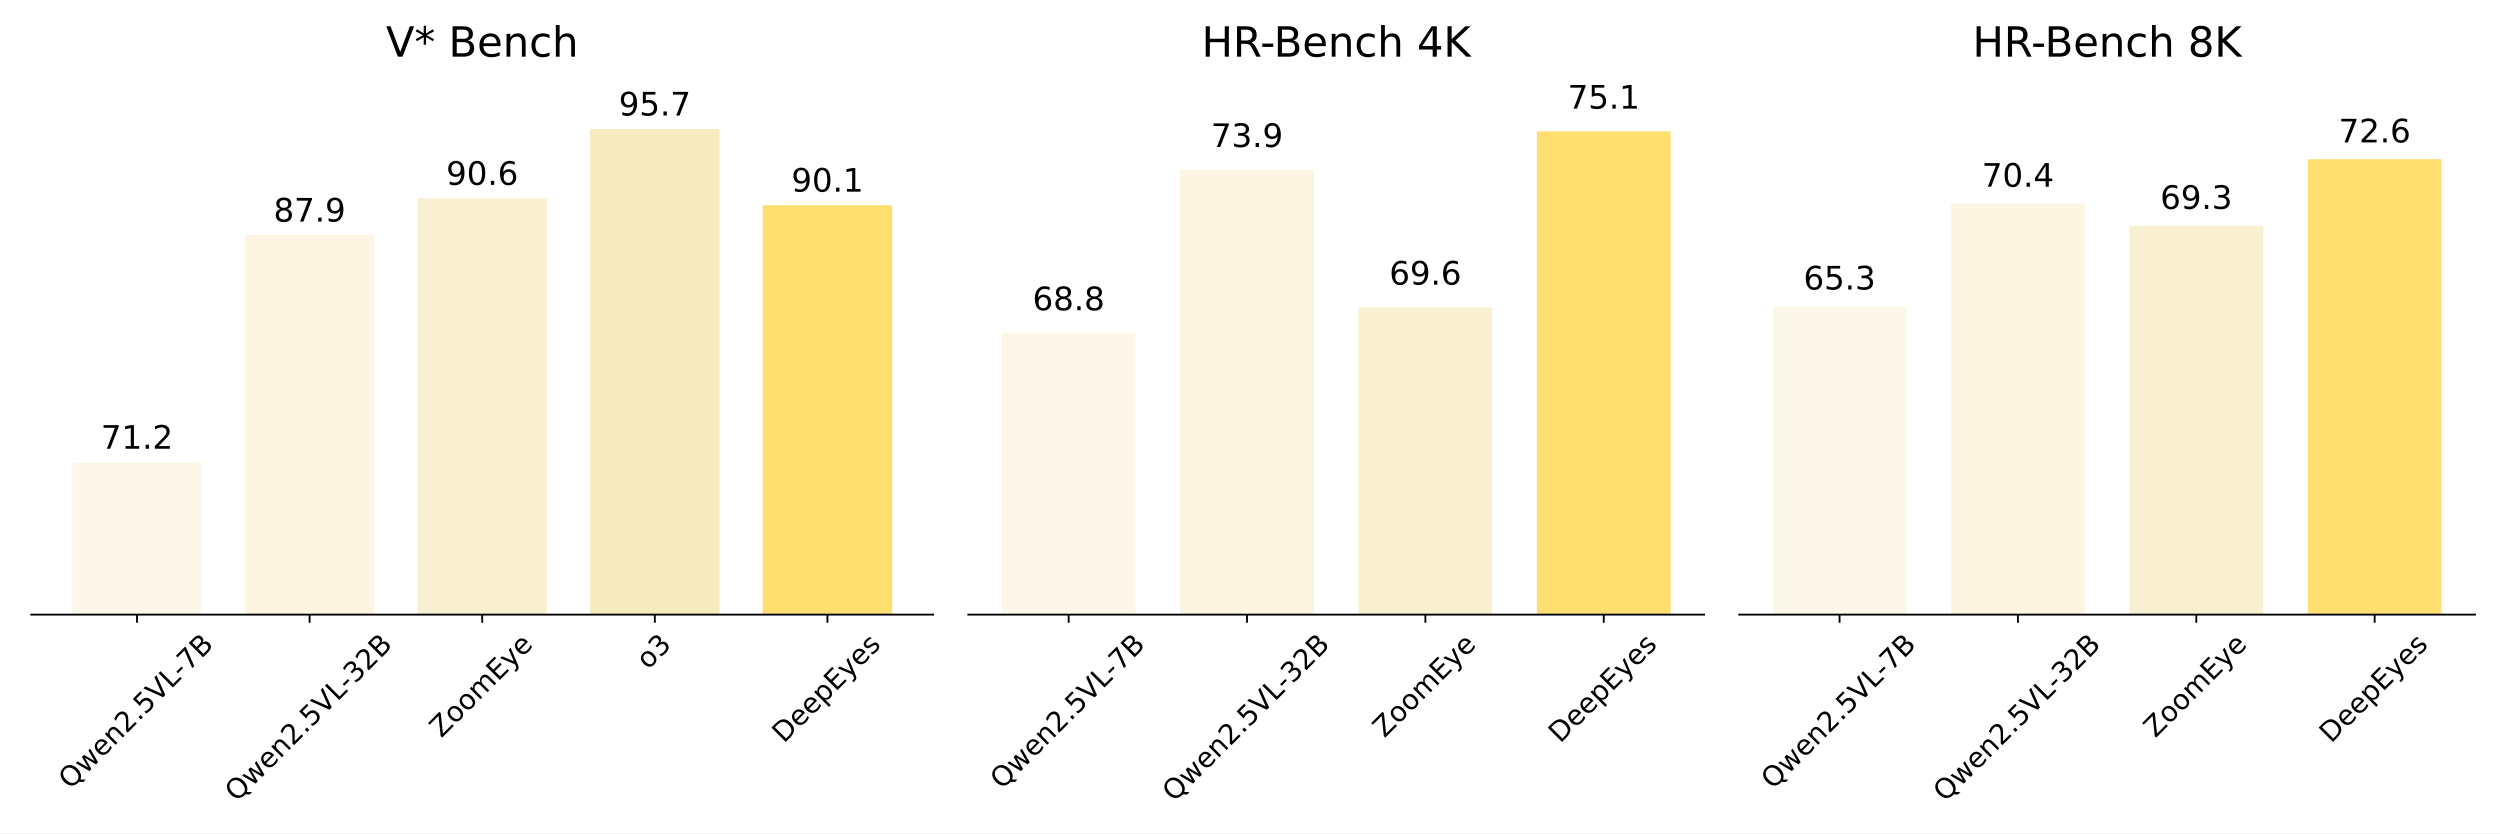
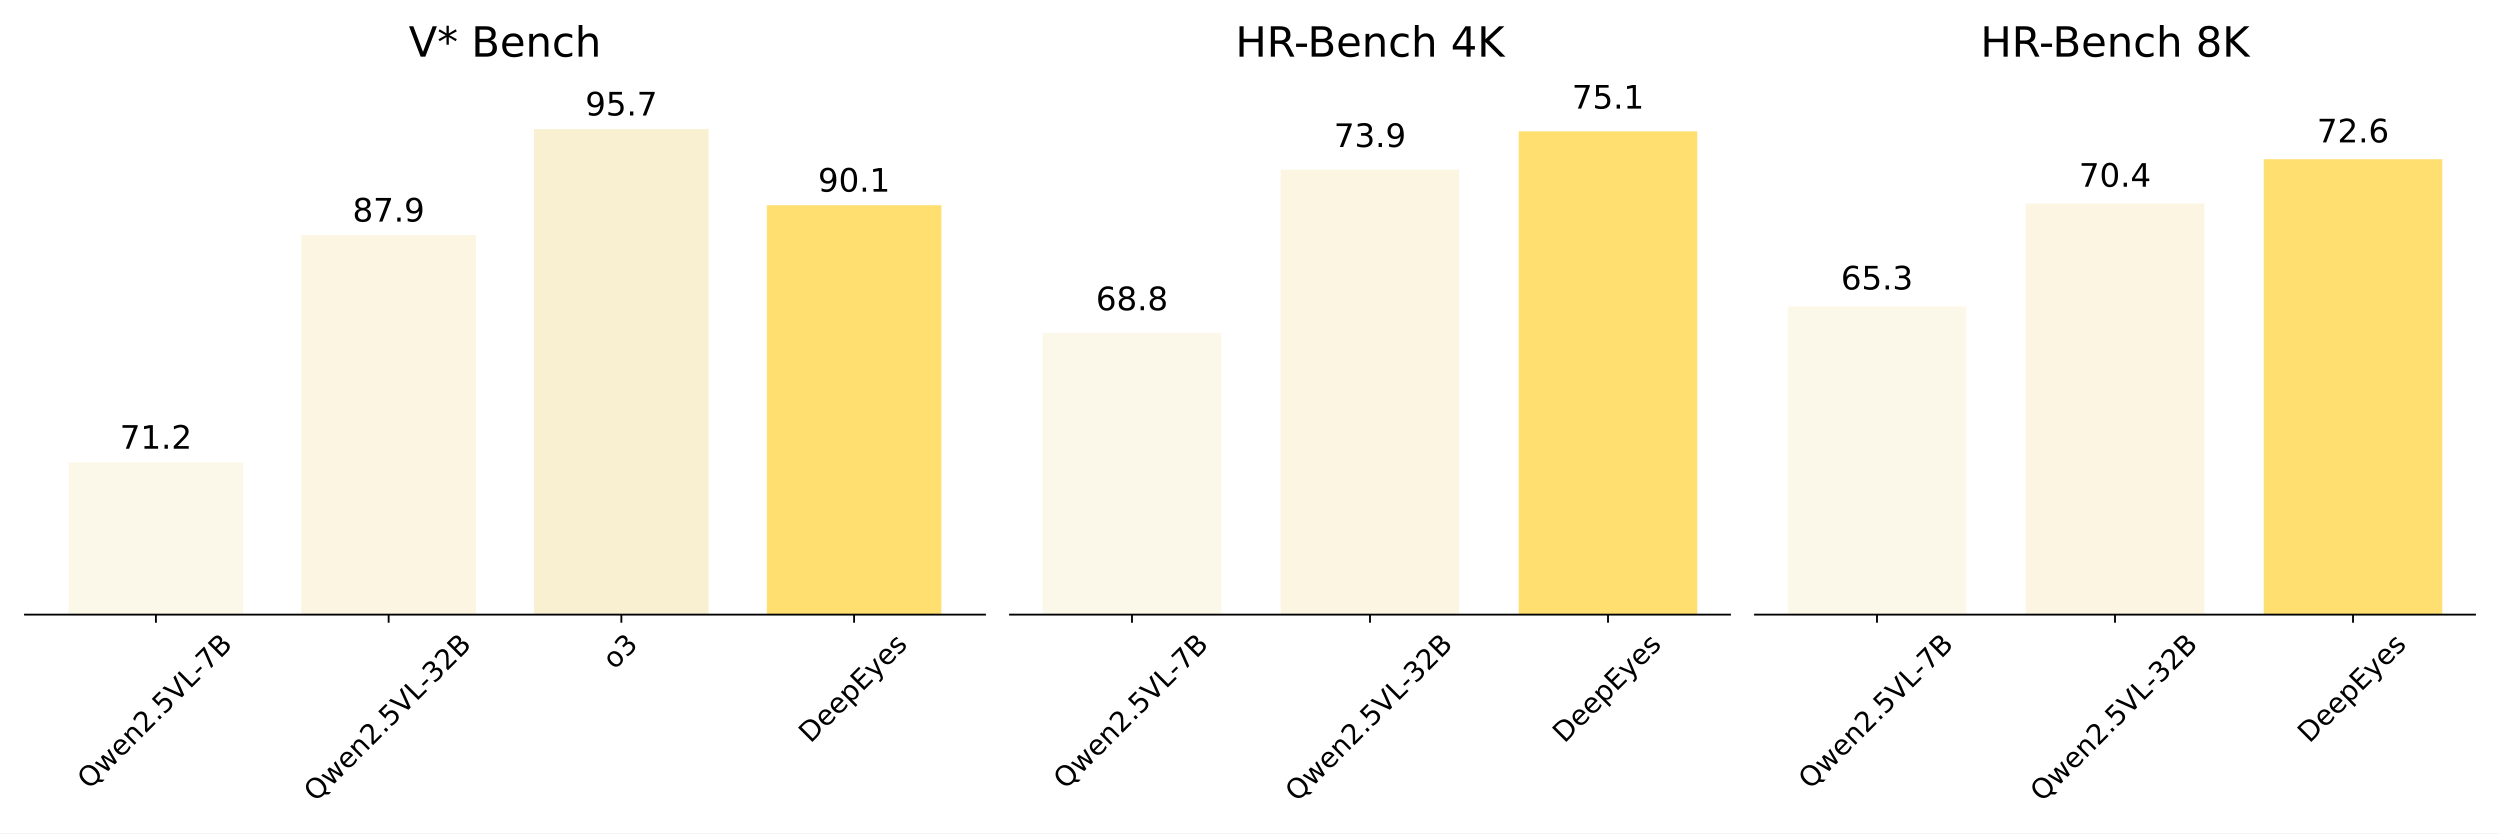
<svg xmlns="http://www.w3.org/2000/svg" xmlns:xlink="http://www.w3.org/1999/xlink" width="1080pt" height="360pt" viewBox="0 0 1080 360" version="1.1">
  <defs>
    <style type="text/css">*{stroke-linejoin: round; stroke-linecap: butt}</style>
  </defs>
  <g id="figure_1">
    <g id="patch_1">
      <path d="M 0 360  L 1080 360  L 1080 0  L 0 0  z " style="fill: #ffffff" />
    </g>
    <g id="axes_1">
      <g id="patch_2">
-         <path d="M 13.508 265.514  L 403.129 265.514  L 403.129 30.48  L 13.508 30.48  z " style="fill: #ffffff" />
+         <path d="M 10.8 265.514  L 425.52 265.514  L 425.52 30.48  L 10.8 30.48  z " style="fill: #ffffff" />
      </g>
      <g id="patch_3">
-         <path d="M 31.218 618.066  L 87.145 618.066  L 87.145 199.705  L 31.218 199.705  z " clip-path="url(#p014bd891b1)" style="fill: #fcf8e9" />
+         <path d="M 29.651 618.066  L 105.055 618.066  L 105.055 199.705  L 29.651 199.705  z " clip-path="url(#p6d2602c90b)" style="fill: #fcf8e9" />
      </g>
      <g id="patch_4">
-         <path d="M 105.787 618.066  L 161.713 618.066  L 161.713 101.578  L 105.787 101.578  z " clip-path="url(#p014bd891b1)" style="fill: #fbf5e1" />
+         <path d="M 130.189 618.066  L 205.593 618.066  L 205.593 101.578  L 130.189 101.578  z " clip-path="url(#p6d2602c90b)" style="fill: #fbf5e1" />
      </g>
      <g id="patch_5">
-         <path d="M 180.355 618.066  L 236.282 618.066  L 236.282 85.713  L 180.355 85.713  z " clip-path="url(#p014bd891b1)" style="fill: #f8f0d0" />
+         <path d="M 230.727 618.066  L 306.131 618.066  L 306.131 55.746  L 230.727 55.746  z " clip-path="url(#p6d2602c90b)" style="fill: #f8f0d0" />
      </g>
      <g id="patch_6">
-         <path d="M 254.924 618.066  L 310.851 618.066  L 310.851 55.746  L 254.924 55.746  z " clip-path="url(#p014bd891b1)" style="fill: #f6ebbf" />
-       </g>
-       <g id="patch_7">
-         <path d="M 329.493 618.066  L 385.419 618.066  L 385.419 88.651  L 329.493 88.651  z " clip-path="url(#p014bd891b1)" style="fill: #ffdf70" />
+         <path d="M 331.265 618.066  L 406.669 618.066  L 406.669 88.651  L 331.265 88.651  z " clip-path="url(#p6d2602c90b)" style="fill: #ffdf70" />
      </g>
      <g id="matplotlib.axis_1">
        <g id="xtick_1">
          <g id="line2d_1">
            <defs>
-               <path id="me3ee3412b7" d="M 0 0  L 0 3.5  " style="stroke: #000000; stroke-width: 0.8" />
+               <path id="m5d49cdc2af" d="M 0 0  L 0 3.5  " style="stroke: #000000; stroke-width: 0.8" />
            </defs>
            <g>
-               <use xlink:href="#me3ee3412b7" x="59.182" y="265.514" style="stroke: #000000; stroke-width: 0.8" />
+               <use xlink:href="#m5d49cdc2af" x="67.353" y="265.514" style="stroke: #000000; stroke-width: 0.8" />
            </g>
          </g>
          <g id="text_1">
-             <g transform="translate(30.3342 341.3392) rotate(-45) scale(0.12 -0.12)">
+             <g transform="translate(38.50542 341.3392) rotate(-45) scale(0.12 -0.12)">
              <defs>
                <path id="DejaVuSans-51" d="M 2522 4238  Q 1834 4238 1429 3725  Q 1025 3213 1025 2328  Q 1025 1447 1429 934  Q 1834 422 2522 422  Q 3209 422 3611 934  Q 4013 1447 4013 2328  Q 4013 3213 3611 3725  Q 3209 4238 2522 4238  z M 3406 84  L 4238 -825  L 3475 -825  L 2784 -78  Q 2681 -84 2626 -87  Q 2572 -91 2522 -91  Q 1538 -91 948 567  Q 359 1225 359 2328  Q 359 3434 948 4092  Q 1538 4750 2522 4750  Q 3503 4750 4090 4092  Q 4678 3434 4678 2328  Q 4678 1516 4351 937  Q 4025 359 3406 84  z " transform="scale(0.015625)" />
                <path id="DejaVuSans-77" d="M 269 3500  L 844 3500  L 1563 769  L 2278 3500  L 2956 3500  L 3675 769  L 4391 3500  L 4966 3500  L 4050 0  L 3372 0  L 2619 2869  L 1863 0  L 1184 0  L 269 3500  z " transform="scale(0.015625)" />
                <path id="DejaVuSans-65" d="M 3597 1894  L 3597 1613  L 953 1613  Q 991 1019 1311 708  Q 1631 397 2203 397  Q 2534 397 2845 478  Q 3156 559 3463 722  L 3463 178  Q 3153 47 2828 -22  Q 2503 -91 2169 -91  Q 1331 -91 842 396  Q 353 884 353 1716  Q 353 2575 817 3079  Q 1281 3584 2069 3584  Q 2775 3584 3186 3129  Q 3597 2675 3597 1894  z M 3022 2063  Q 3016 2534 2758 2815  Q 2500 3097 2075 3097  Q 1594 3097 1305 2825  Q 1016 2553 972 2059  L 3022 2063  z " transform="scale(0.015625)" />
                <path id="DejaVuSans-6e" d="M 3513 2113  L 3513 0  L 2938 0  L 2938 2094  Q 2938 2591 2744 2837  Q 2550 3084 2163 3084  Q 1697 3084 1428 2787  Q 1159 2491 1159 1978  L 1159 0  L 581 0  L 581 3500  L 1159 3500  L 1159 2956  Q 1366 3272 1645 3428  Q 1925 3584 2291 3584  Q 2894 3584 3203 3211  Q 3513 2838 3513 2113  z " transform="scale(0.015625)" />
                <path id="DejaVuSans-32" d="M 1228 531  L 3431 531  L 3431 0  L 469 0  L 469 531  Q 828 903 1448 1529  Q 2069 2156 2228 2338  Q 2531 2678 2651 2914  Q 2772 3150 2772 3378  Q 2772 3750 2511 3984  Q 2250 4219 1831 4219  Q 1534 4219 1204 4116  Q 875 4013 500 3803  L 500 4441  Q 881 4594 1212 4672  Q 1544 4750 1819 4750  Q 2544 4750 2975 4387  Q 3406 4025 3406 3419  Q 3406 3131 3298 2873  Q 3191 2616 2906 2266  Q 2828 2175 2409 1742  Q 1991 1309 1228 531  z " transform="scale(0.015625)" />
                <path id="DejaVuSans-2e" d="M 684 794  L 1344 794  L 1344 0  L 684 0  L 684 794  z " transform="scale(0.015625)" />
                <path id="DejaVuSans-35" d="M 691 4666  L 3169 4666  L 3169 4134  L 1269 4134  L 1269 2991  Q 1406 3038 1543 3061  Q 1681 3084 1819 3084  Q 2600 3084 3056 2656  Q 3513 2228 3513 1497  Q 3513 744 3044 326  Q 2575 -91 1722 -91  Q 1428 -91 1123 -41  Q 819 9 494 109  L 494 744  Q 775 591 1075 516  Q 1375 441 1709 441  Q 2250 441 2565 725  Q 2881 1009 2881 1497  Q 2881 1984 2565 2268  Q 2250 2553 1709 2553  Q 1456 2553 1204 2497  Q 953 2441 691 2322  L 691 4666  z " transform="scale(0.015625)" />
                <path id="DejaVuSans-56" d="M 1831 0  L 50 4666  L 709 4666  L 2188 738  L 3669 4666  L 4325 4666  L 2547 0  L 1831 0  z " transform="scale(0.015625)" />
                <path id="DejaVuSans-4c" d="M 628 4666  L 1259 4666  L 1259 531  L 3531 531  L 3531 0  L 628 0  L 628 4666  z " transform="scale(0.015625)" />
                <path id="DejaVuSans-2d" d="M 313 2009  L 1997 2009  L 1997 1497  L 313 1497  L 313 2009  z " transform="scale(0.015625)" />
                <path id="DejaVuSans-37" d="M 525 4666  L 3525 4666  L 3525 4397  L 1831 0  L 1172 0  L 2766 4134  L 525 4134  L 525 4666  z " transform="scale(0.015625)" />
                <path id="DejaVuSans-42" d="M 1259 2228  L 1259 519  L 2272 519  Q 2781 519 3026 730  Q 3272 941 3272 1375  Q 3272 1813 3026 2020  Q 2781 2228 2272 2228  L 1259 2228  z M 1259 4147  L 1259 2741  L 2194 2741  Q 2656 2741 2882 2914  Q 3109 3088 3109 3444  Q 3109 3797 2882 3972  Q 2656 4147 2194 4147  L 1259 4147  z M 628 4666  L 2241 4666  Q 2963 4666 3353 4366  Q 3744 4066 3744 3513  Q 3744 3084 3544 2831  Q 3344 2578 2956 2516  Q 3422 2416 3680 2098  Q 3938 1781 3938 1306  Q 3938 681 3513 340  Q 3088 0 2303 0  L 628 0  L 628 4666  z " transform="scale(0.015625)" />
              </defs>
              <use xlink:href="#DejaVuSans-51" />
              <use xlink:href="#DejaVuSans-77" transform="translate(78.71094 0)" />
              <use xlink:href="#DejaVuSans-65" transform="translate(160.498 0)" />
              <use xlink:href="#DejaVuSans-6e" transform="translate(222.0215 0)" />
              <use xlink:href="#DejaVuSans-32" transform="translate(285.4004 0)" />
              <use xlink:href="#DejaVuSans-2e" transform="translate(349.0234 0)" />
              <use xlink:href="#DejaVuSans-35" transform="translate(380.8105 0)" />
              <use xlink:href="#DejaVuSans-56" transform="translate(444.4336 0)" />
              <use xlink:href="#DejaVuSans-4c" transform="translate(512.8418 0)" />
              <use xlink:href="#DejaVuSans-2d" transform="translate(566.8047 0)" />
              <use xlink:href="#DejaVuSans-37" transform="translate(602.8887 0)" />
              <use xlink:href="#DejaVuSans-42" transform="translate(666.5117 0)" />
            </g>
          </g>
        </g>
        <g id="xtick_2">
          <g id="line2d_2">
            <g>
-               <use xlink:href="#me3ee3412b7" x="133.75" y="265.514" style="stroke: #000000; stroke-width: 0.8" />
+               <use xlink:href="#m5d49cdc2af" x="167.891" y="265.514" style="stroke: #000000; stroke-width: 0.8" />
            </g>
          </g>
          <g id="text_2">
-             <g transform="translate(102.2034 346.7379) rotate(-45) scale(0.12 -0.12)">
+             <g transform="translate(136.3442 346.7379) rotate(-45) scale(0.12 -0.12)">
              <defs>
                <path id="DejaVuSans-33" d="M 2597 2516  Q 3050 2419 3304 2112  Q 3559 1806 3559 1356  Q 3559 666 3084 287  Q 2609 -91 1734 -91  Q 1441 -91 1130 -33  Q 819 25 488 141  L 488 750  Q 750 597 1062 519  Q 1375 441 1716 441  Q 2309 441 2620 675  Q 2931 909 2931 1356  Q 2931 1769 2642 2001  Q 2353 2234 1838 2234  L 1294 2234  L 1294 2753  L 1863 2753  Q 2328 2753 2575 2939  Q 2822 3125 2822 3475  Q 2822 3834 2567 4026  Q 2313 4219 1838 4219  Q 1578 4219 1281 4162  Q 984 4106 628 3988  L 628 4550  Q 988 4650 1302 4700  Q 1616 4750 1894 4750  Q 2613 4750 3031 4423  Q 3450 4097 3450 3541  Q 3450 3153 3228 2886  Q 3006 2619 2597 2516  z " transform="scale(0.015625)" />
              </defs>
              <use xlink:href="#DejaVuSans-51" />
              <use xlink:href="#DejaVuSans-77" transform="translate(78.71094 0)" />
              <use xlink:href="#DejaVuSans-65" transform="translate(160.498 0)" />
              <use xlink:href="#DejaVuSans-6e" transform="translate(222.0215 0)" />
              <use xlink:href="#DejaVuSans-32" transform="translate(285.4004 0)" />
              <use xlink:href="#DejaVuSans-2e" transform="translate(349.0234 0)" />
              <use xlink:href="#DejaVuSans-35" transform="translate(380.8105 0)" />
              <use xlink:href="#DejaVuSans-56" transform="translate(444.4336 0)" />
              <use xlink:href="#DejaVuSans-4c" transform="translate(512.8418 0)" />
              <use xlink:href="#DejaVuSans-2d" transform="translate(566.8047 0)" />
              <use xlink:href="#DejaVuSans-33" transform="translate(602.8887 0)" />
              <use xlink:href="#DejaVuSans-32" transform="translate(666.5117 0)" />
              <use xlink:href="#DejaVuSans-42" transform="translate(730.1348 0)" />
            </g>
          </g>
        </g>
        <g id="xtick_3">
          <g id="line2d_3">
            <g>
-               <use xlink:href="#me3ee3412b7" x="208.319" y="265.514" style="stroke: #000000; stroke-width: 0.8" />
+               <use xlink:href="#m5d49cdc2af" x="268.429" y="265.514" style="stroke: #000000; stroke-width: 0.8" />
            </g>
          </g>
          <g id="text_3">
-             <g transform="translate(190.6269 319.0282) rotate(-45) scale(0.12 -0.12)">
+             <g transform="translate(265.4752 289.5524) rotate(-45) scale(0.12 -0.12)">
              <defs>
-                 <path id="DejaVuSans-5a" d="M 359 4666  L 4025 4666  L 4025 4184  L 1075 531  L 4097 531  L 4097 0  L 288 0  L 288 481  L 3238 4134  L 359 4134  L 359 4666  z " transform="scale(0.015625)" />
                <path id="DejaVuSans-6f" d="M 1959 3097  Q 1497 3097 1228 2736  Q 959 2375 959 1747  Q 959 1119 1226 758  Q 1494 397 1959 397  Q 2419 397 2687 759  Q 2956 1122 2956 1747  Q 2956 2369 2687 2733  Q 2419 3097 1959 3097  z M 1959 3584  Q 2709 3584 3137 3096  Q 3566 2609 3566 1747  Q 3566 888 3137 398  Q 2709 -91 1959 -91  Q 1206 -91 779 398  Q 353 888 353 1747  Q 353 2609 779 3096  Q 1206 3584 1959 3584  z " transform="scale(0.015625)" />
-                 <path id="DejaVuSans-6d" d="M 3328 2828  Q 3544 3216 3844 3400  Q 4144 3584 4550 3584  Q 5097 3584 5394 3201  Q 5691 2819 5691 2113  L 5691 0  L 5113 0  L 5113 2094  Q 5113 2597 4934 2840  Q 4756 3084 4391 3084  Q 3944 3084 3684 2787  Q 3425 2491 3425 1978  L 3425 0  L 2847 0  L 2847 2094  Q 2847 2600 2669 2842  Q 2491 3084 2119 3084  Q 1678 3084 1418 2786  Q 1159 2488 1159 1978  L 1159 0  L 581 0  L 581 3500  L 1159 3500  L 1159 2956  Q 1356 3278 1631 3431  Q 1906 3584 2284 3584  Q 2666 3584 2933 3390  Q 3200 3197 3328 2828  z " transform="scale(0.015625)" />
-                 <path id="DejaVuSans-45" d="M 628 4666  L 3578 4666  L 3578 4134  L 1259 4134  L 1259 2753  L 3481 2753  L 3481 2222  L 1259 2222  L 1259 531  L 3634 531  L 3634 0  L 628 0  L 628 4666  z " transform="scale(0.015625)" />
-                 <path id="DejaVuSans-79" d="M 2059 -325  Q 1816 -950 1584 -1140  Q 1353 -1331 966 -1331  L 506 -1331  L 506 -850  L 844 -850  Q 1081 -850 1212 -737  Q 1344 -625 1503 -206  L 1606 56  L 191 3500  L 800 3500  L 1894 763  L 2988 3500  L 3597 3500  L 2059 -325  z " transform="scale(0.015625)" />
              </defs>
-               <use xlink:href="#DejaVuSans-5a" />
-               <use xlink:href="#DejaVuSans-6f" transform="translate(68.50586 0)" />
-               <use xlink:href="#DejaVuSans-6f" transform="translate(129.6875 0)" />
-               <use xlink:href="#DejaVuSans-6d" transform="translate(190.8691 0)" />
-               <use xlink:href="#DejaVuSans-45" transform="translate(288.2812 0)" />
-               <use xlink:href="#DejaVuSans-79" transform="translate(351.4648 0)" />
-               <use xlink:href="#DejaVuSans-65" transform="translate(410.6445 0)" />
+               <use xlink:href="#DejaVuSans-6f" />
+               <use xlink:href="#DejaVuSans-33" transform="translate(61.18164 0)" />
            </g>
          </g>
        </g>
        <g id="xtick_4">
          <g id="line2d_4">
            <g>
-               <use xlink:href="#me3ee3412b7" x="282.887" y="265.514" style="stroke: #000000; stroke-width: 0.8" />
+               <use xlink:href="#m5d49cdc2af" x="368.967" y="265.514" style="stroke: #000000; stroke-width: 0.8" />
            </g>
          </g>
          <g id="text_4">
-             <g transform="translate(279.9334 289.5524) rotate(-45) scale(0.12 -0.12)">
-               <use xlink:href="#DejaVuSans-6f" />
-               <use xlink:href="#DejaVuSans-33" transform="translate(61.18164 0)" />
-             </g>
-           </g>
-         </g>
-         <g id="xtick_5">
-           <g id="line2d_5">
-             <g>
-               <use xlink:href="#me3ee3412b7" x="357.456" y="265.514" style="stroke: #000000; stroke-width: 0.8" />
-             </g>
-           </g>
-           <g id="text_5">
-             <g transform="translate(338.6034 321.3497) rotate(-45) scale(0.12 -0.12)">
+             <g transform="translate(350.1147 321.3497) rotate(-45) scale(0.12 -0.12)">
              <defs>
                <path id="DejaVuSans-44" d="M 1259 4147  L 1259 519  L 2022 519  Q 2988 519 3436 956  Q 3884 1394 3884 2338  Q 3884 3275 3436 3711  Q 2988 4147 2022 4147  L 1259 4147  z M 628 4666  L 1925 4666  Q 3281 4666 3915 4102  Q 4550 3538 4550 2338  Q 4550 1131 3912 565  Q 3275 0 1925 0  L 628 0  L 628 4666  z " transform="scale(0.015625)" />
                <path id="DejaVuSans-70" d="M 1159 525  L 1159 -1331  L 581 -1331  L 581 3500  L 1159 3500  L 1159 2969  Q 1341 3281 1617 3432  Q 1894 3584 2278 3584  Q 2916 3584 3314 3078  Q 3713 2572 3713 1747  Q 3713 922 3314 415  Q 2916 -91 2278 -91  Q 1894 -91 1617 61  Q 1341 213 1159 525  z M 3116 1747  Q 3116 2381 2855 2742  Q 2594 3103 2138 3103  Q 1681 3103 1420 2742  Q 1159 2381 1159 1747  Q 1159 1113 1420 752  Q 1681 391 2138 391  Q 2594 391 2855 752  Q 3116 1113 3116 1747  z " transform="scale(0.015625)" />
+                 <path id="DejaVuSans-45" d="M 628 4666  L 3578 4666  L 3578 4134  L 1259 4134  L 1259 2753  L 3481 2753  L 3481 2222  L 1259 2222  L 1259 531  L 3634 531  L 3634 0  L 628 0  L 628 4666  z " transform="scale(0.015625)" />
+                 <path id="DejaVuSans-79" d="M 2059 -325  Q 1816 -950 1584 -1140  Q 1353 -1331 966 -1331  L 506 -1331  L 506 -850  L 844 -850  Q 1081 -850 1212 -737  Q 1344 -625 1503 -206  L 1606 56  L 191 3500  L 800 3500  L 1894 763  L 2988 3500  L 3597 3500  L 2059 -325  z " transform="scale(0.015625)" />
                <path id="DejaVuSans-73" d="M 2834 3397  L 2834 2853  Q 2591 2978 2328 3040  Q 2066 3103 1784 3103  Q 1356 3103 1142 2972  Q 928 2841 928 2578  Q 928 2378 1081 2264  Q 1234 2150 1697 2047  L 1894 2003  Q 2506 1872 2764 1633  Q 3022 1394 3022 966  Q 3022 478 2636 193  Q 2250 -91 1575 -91  Q 1294 -91 989 -36  Q 684 19 347 128  L 347 722  Q 666 556 975 473  Q 1284 391 1588 391  Q 1994 391 2212 530  Q 2431 669 2431 922  Q 2431 1156 2273 1281  Q 2116 1406 1581 1522  L 1381 1569  Q 847 1681 609 1914  Q 372 2147 372 2553  Q 372 3047 722 3315  Q 1072 3584 1716 3584  Q 2034 3584 2315 3537  Q 2597 3491 2834 3397  z " transform="scale(0.015625)" />
              </defs>
              <use xlink:href="#DejaVuSans-44" />
              <use xlink:href="#DejaVuSans-65" transform="translate(77.00195 0)" />
              <use xlink:href="#DejaVuSans-65" transform="translate(138.5254 0)" />
              <use xlink:href="#DejaVuSans-70" transform="translate(200.0488 0)" />
              <use xlink:href="#DejaVuSans-45" transform="translate(263.5254 0)" />
              <use xlink:href="#DejaVuSans-79" transform="translate(326.709 0)" />
              <use xlink:href="#DejaVuSans-65" transform="translate(385.8887 0)" />
              <use xlink:href="#DejaVuSans-73" transform="translate(447.4121 0)" />
            </g>
          </g>
        </g>
      </g>
-       <g id="patch_8">
-         <path d="M 13.508 265.514  L 403.129 265.514  " style="fill: none; stroke: #000000; stroke-width: 0.8; stroke-linejoin: miter; stroke-linecap: square" />
-       </g>
-       <g id="text_6">
-         <g transform="translate(43.59557 193.8552) scale(0.14 -0.14)">
+       <g id="patch_7">
+         <path d="M 10.8 265.514  L 425.52 265.514  " style="fill: none; stroke: #000000; stroke-width: 0.8; stroke-linejoin: miter; stroke-linecap: square" />
+       </g>
+       <g id="text_5">
+         <g transform="translate(51.76679 193.8552) scale(0.14 -0.14)">
          <defs>
            <path id="DejaVuSans-31" d="M 794 531  L 1825 531  L 1825 4091  L 703 3866  L 703 4441  L 1819 4666  L 2450 4666  L 2450 531  L 3481 531  L 3481 0  L 794 0  L 794 531  z " transform="scale(0.015625)" />
          </defs>
          <use xlink:href="#DejaVuSans-37" />
          <use xlink:href="#DejaVuSans-31" transform="translate(63.62305 0)" />
          <use xlink:href="#DejaVuSans-2e" transform="translate(127.2461 0)" />
          <use xlink:href="#DejaVuSans-32" transform="translate(159.0332 0)" />
        </g>
      </g>
-       <g id="text_7">
-         <g transform="translate(118.1642 95.72838) scale(0.14 -0.14)">
+       <g id="text_6">
+         <g transform="translate(152.305 95.72838) scale(0.14 -0.14)">
          <defs>
            <path id="DejaVuSans-38" d="M 2034 2216  Q 1584 2216 1326 1975  Q 1069 1734 1069 1313  Q 1069 891 1326 650  Q 1584 409 2034 409  Q 2484 409 2743 651  Q 3003 894 3003 1313  Q 3003 1734 2745 1975  Q 2488 2216 2034 2216  z M 1403 2484  Q 997 2584 770 2862  Q 544 3141 544 3541  Q 544 4100 942 4425  Q 1341 4750 2034 4750  Q 2731 4750 3128 4425  Q 3525 4100 3525 3541  Q 3525 3141 3298 2862  Q 3072 2584 2669 2484  Q 3125 2378 3379 2068  Q 3634 1759 3634 1313  Q 3634 634 3220 271  Q 2806 -91 2034 -91  Q 1263 -91 848 271  Q 434 634 434 1313  Q 434 1759 690 2068  Q 947 2378 1403 2484  z M 1172 3481  Q 1172 3119 1398 2916  Q 1625 2713 2034 2713  Q 2441 2713 2670 2916  Q 2900 3119 2900 3481  Q 2900 3844 2670 4047  Q 2441 4250 2034 4250  Q 1625 4250 1398 4047  Q 1172 3844 1172 3481  z " transform="scale(0.015625)" />
            <path id="DejaVuSans-39" d="M 703 97  L 703 672  Q 941 559 1184 500  Q 1428 441 1663 441  Q 2288 441 2617 861  Q 2947 1281 2994 2138  Q 2813 1869 2534 1725  Q 2256 1581 1919 1581  Q 1219 1581 811 2004  Q 403 2428 403 3163  Q 403 3881 828 4315  Q 1253 4750 1959 4750  Q 2769 4750 3195 4129  Q 3622 3509 3622 2328  Q 3622 1225 3098 567  Q 2575 -91 1691 -91  Q 1453 -91 1209 -44  Q 966 3 703 97  z M 1959 2075  Q 2384 2075 2632 2365  Q 2881 2656 2881 3163  Q 2881 3666 2632 3958  Q 2384 4250 1959 4250  Q 1534 4250 1286 3958  Q 1038 3666 1038 3163  Q 1038 2656 1286 2365  Q 1534 2075 1959 2075  z " transform="scale(0.015625)" />
          </defs>
          <use xlink:href="#DejaVuSans-38" />
          <use xlink:href="#DejaVuSans-37" transform="translate(63.62305 0)" />
          <use xlink:href="#DejaVuSans-2e" transform="translate(127.2461 0)" />
          <use xlink:href="#DejaVuSans-39" transform="translate(159.0332 0)" />
        </g>
      </g>
+       <g id="text_7">
+         <g transform="translate(252.8432 49.89669) scale(0.14 -0.14)">
+           <use xlink:href="#DejaVuSans-39" />
+           <use xlink:href="#DejaVuSans-35" transform="translate(63.62305 0)" />
+           <use xlink:href="#DejaVuSans-2e" transform="translate(127.2461 0)" />
+           <use xlink:href="#DejaVuSans-37" transform="translate(159.0332 0)" />
+         </g>
+       </g>
      <g id="text_8">
-         <g transform="translate(192.7328 79.86356) scale(0.14 -0.14)">
+         <g transform="translate(353.3813 82.80149) scale(0.14 -0.14)">
          <defs>
            <path id="DejaVuSans-30" d="M 2034 4250  Q 1547 4250 1301 3770  Q 1056 3291 1056 2328  Q 1056 1369 1301 889  Q 1547 409 2034 409  Q 2525 409 2770 889  Q 3016 1369 3016 2328  Q 3016 3291 2770 3770  Q 2525 4250 2034 4250  z M 2034 4750  Q 2819 4750 3233 4129  Q 3647 3509 3647 2328  Q 3647 1150 3233 529  Q 2819 -91 2034 -91  Q 1250 -91 836 529  Q 422 1150 422 2328  Q 422 3509 836 4129  Q 1250 4750 2034 4750  z " transform="scale(0.015625)" />
-             <path id="DejaVuSans-36" d="M 2113 2584  Q 1688 2584 1439 2293  Q 1191 2003 1191 1497  Q 1191 994 1439 701  Q 1688 409 2113 409  Q 2538 409 2786 701  Q 3034 994 3034 1497  Q 3034 2003 2786 2293  Q 2538 2584 2113 2584  z M 3366 4563  L 3366 3988  Q 3128 4100 2886 4159  Q 2644 4219 2406 4219  Q 1781 4219 1451 3797  Q 1122 3375 1075 2522  Q 1259 2794 1537 2939  Q 1816 3084 2150 3084  Q 2853 3084 3261 2657  Q 3669 2231 3669 1497  Q 3669 778 3244 343  Q 2819 -91 2113 -91  Q 1303 -91 875 529  Q 447 1150 447 2328  Q 447 3434 972 4092  Q 1497 4750 2381 4750  Q 2619 4750 2861 4703  Q 3103 4656 3366 4563  z " transform="scale(0.015625)" />
          </defs>
          <use xlink:href="#DejaVuSans-39" />
          <use xlink:href="#DejaVuSans-30" transform="translate(63.62305 0)" />
          <use xlink:href="#DejaVuSans-2e" transform="translate(127.2461 0)" />
-           <use xlink:href="#DejaVuSans-36" transform="translate(159.0332 0)" />
+           <use xlink:href="#DejaVuSans-31" transform="translate(159.0332 0)" />
        </g>
      </g>
      <g id="text_9">
-         <g transform="translate(267.3014 49.89669) scale(0.14 -0.14)">
-           <use xlink:href="#DejaVuSans-39" />
-           <use xlink:href="#DejaVuSans-35" transform="translate(63.62305 0)" />
-           <use xlink:href="#DejaVuSans-2e" transform="translate(127.2461 0)" />
-           <use xlink:href="#DejaVuSans-37" transform="translate(159.0332 0)" />
-         </g>
-       </g>
-       <g id="text_10">
-         <g transform="translate(341.87 82.80149) scale(0.14 -0.14)">
-           <use xlink:href="#DejaVuSans-39" />
-           <use xlink:href="#DejaVuSans-30" transform="translate(63.62305 0)" />
-           <use xlink:href="#DejaVuSans-2e" transform="translate(127.2461 0)" />
-           <use xlink:href="#DejaVuSans-31" transform="translate(159.0332 0)" />
-         </g>
-       </g>
-       <g id="text_11">
-         <g transform="translate(166.7331 24.48) scale(0.18 -0.18)">
+         <g transform="translate(176.5744 24.48) scale(0.18 -0.18)">
          <defs>
            <path id="DejaVuSans-2a" d="M 3009 3897  L 1888 3291  L 3009 2681  L 2828 2375  L 1778 3009  L 1778 1831  L 1422 1831  L 1422 3009  L 372 2375  L 191 2681  L 1313 3291  L 191 3897  L 372 4206  L 1422 3572  L 1422 4750  L 1778 4750  L 1778 3572  L 2828 4206  L 3009 3897  z " transform="scale(0.015625)" />
            <path id="DejaVuSans-20" transform="scale(0.015625)" />
            <path id="DejaVuSans-63" d="M 3122 3366  L 3122 2828  Q 2878 2963 2633 3030  Q 2388 3097 2138 3097  Q 1578 3097 1268 2742  Q 959 2388 959 1747  Q 959 1106 1268 751  Q 1578 397 2138 397  Q 2388 397 2633 464  Q 2878 531 3122 666  L 3122 134  Q 2881 22 2623 -34  Q 2366 -91 2075 -91  Q 1284 -91 818 406  Q 353 903 353 1747  Q 353 2603 823 3093  Q 1294 3584 2113 3584  Q 2378 3584 2631 3529  Q 2884 3475 3122 3366  z " transform="scale(0.015625)" />
            <path id="DejaVuSans-68" d="M 3513 2113  L 3513 0  L 2938 0  L 2938 2094  Q 2938 2591 2744 2837  Q 2550 3084 2163 3084  Q 1697 3084 1428 2787  Q 1159 2491 1159 1978  L 1159 0  L 581 0  L 581 4863  L 1159 4863  L 1159 2956  Q 1366 3272 1645 3428  Q 1925 3584 2291 3584  Q 2894 3584 3203 3211  Q 3513 2838 3513 2113  z " transform="scale(0.015625)" />
          </defs>
          <use xlink:href="#DejaVuSans-56" />
          <use xlink:href="#DejaVuSans-2a" transform="translate(68.4082 0)" />
          <use xlink:href="#DejaVuSans-20" transform="translate(118.4082 0)" />
          <use xlink:href="#DejaVuSans-42" transform="translate(150.1953 0)" />
          <use xlink:href="#DejaVuSans-65" transform="translate(218.7988 0)" />
          <use xlink:href="#DejaVuSans-6e" transform="translate(280.3223 0)" />
          <use xlink:href="#DejaVuSans-63" transform="translate(343.7012 0)" />
          <use xlink:href="#DejaVuSans-68" transform="translate(398.6816 0)" />
        </g>
      </g>
    </g>
    <g id="axes_2">
+       <g id="patch_8">
+         <path d="M 436.32 265.514  L 747.36 265.514  L 747.36 30.48  L 436.32 30.48  z " style="fill: #ffffff" />
+       </g>
      <g id="patch_9">
-         <path d="M 418.316 265.514  L 736.165 265.514  L 736.165 30.48  L 418.316 30.48  z " style="fill: #ffffff" />
+         <path d="M 450.458 1095.047  L 527.576 1095.047  L 527.576 143.849  L 450.458 143.849  z " clip-path="url(#p48aa71581a)" style="fill: #fcf8e9" />
      </g>
      <g id="patch_10">
-         <path d="M 432.764 1095.047  L 490.554 1095.047  L 490.554 143.849  L 432.764 143.849  z " clip-path="url(#p6fb2398d34)" style="fill: #fcf8e9" />
+         <path d="M 553.281 1095.047  L 630.399 1095.047  L 630.399 73.339  L 553.281 73.339  z " clip-path="url(#p48aa71581a)" style="fill: #fbf5e1" />
      </g>
      <g id="patch_11">
-         <path d="M 509.818 1095.047  L 567.608 1095.047  L 567.608 73.339  L 509.818 73.339  z " clip-path="url(#p6fb2398d34)" style="fill: #fbf5e1" />
-       </g>
-       <g id="patch_12">
-         <path d="M 586.872 1095.047  L 644.663 1095.047  L 644.663 132.789  L 586.872 132.789  z " clip-path="url(#p6fb2398d34)" style="fill: #f8f0d0" />
-       </g>
-       <g id="patch_13">
-         <path d="M 663.926 1095.047  L 721.717 1095.047  L 721.717 56.749  L 663.926 56.749  z " clip-path="url(#p6fb2398d34)" style="fill: #ffdf70" />
+         <path d="M 656.104 1095.047  L 733.222 1095.047  L 733.222 56.749  L 656.104 56.749  z " clip-path="url(#p48aa71581a)" style="fill: #ffdf70" />
      </g>
      <g id="matplotlib.axis_2">
+         <g id="xtick_5">
+           <g id="line2d_5">
+             <g>
+               <use xlink:href="#m5d49cdc2af" x="489.017" y="265.514" style="stroke: #000000; stroke-width: 0.8" />
+             </g>
+           </g>
+           <g id="text_10">
+             <g transform="translate(460.1696 341.3392) rotate(-45) scale(0.12 -0.12)">
+               <use xlink:href="#DejaVuSans-51" />
+               <use xlink:href="#DejaVuSans-77" transform="translate(78.71094 0)" />
+               <use xlink:href="#DejaVuSans-65" transform="translate(160.498 0)" />
+               <use xlink:href="#DejaVuSans-6e" transform="translate(222.0215 0)" />
+               <use xlink:href="#DejaVuSans-32" transform="translate(285.4004 0)" />
+               <use xlink:href="#DejaVuSans-2e" transform="translate(349.0234 0)" />
+               <use xlink:href="#DejaVuSans-35" transform="translate(380.8105 0)" />
+               <use xlink:href="#DejaVuSans-56" transform="translate(444.4336 0)" />
+               <use xlink:href="#DejaVuSans-4c" transform="translate(512.8418 0)" />
+               <use xlink:href="#DejaVuSans-2d" transform="translate(566.8047 0)" />
+               <use xlink:href="#DejaVuSans-37" transform="translate(602.8887 0)" />
+               <use xlink:href="#DejaVuSans-42" transform="translate(666.5117 0)" />
+             </g>
+           </g>
+         </g>
        <g id="xtick_6">
          <g id="line2d_6">
            <g>
-               <use xlink:href="#me3ee3412b7" x="461.659" y="265.514" style="stroke: #000000; stroke-width: 0.8" />
-             </g>
-           </g>
-           <g id="text_12">
-             <g transform="translate(432.8116 341.3392) rotate(-45) scale(0.12 -0.12)">
-               <use xlink:href="#DejaVuSans-51" />
-               <use xlink:href="#DejaVuSans-77" transform="translate(78.71094 0)" />
-               <use xlink:href="#DejaVuSans-65" transform="translate(160.498 0)" />
-               <use xlink:href="#DejaVuSans-6e" transform="translate(222.0215 0)" />
-               <use xlink:href="#DejaVuSans-32" transform="translate(285.4004 0)" />
-               <use xlink:href="#DejaVuSans-2e" transform="translate(349.0234 0)" />
-               <use xlink:href="#DejaVuSans-35" transform="translate(380.8105 0)" />
-               <use xlink:href="#DejaVuSans-56" transform="translate(444.4336 0)" />
-               <use xlink:href="#DejaVuSans-4c" transform="translate(512.8418 0)" />
-               <use xlink:href="#DejaVuSans-2d" transform="translate(566.8047 0)" />
-               <use xlink:href="#DejaVuSans-37" transform="translate(602.8887 0)" />
-               <use xlink:href="#DejaVuSans-42" transform="translate(666.5117 0)" />
-             </g>
-           </g>
-         </g>
-         <g id="xtick_7">
-           <g id="line2d_7">
-             <g>
-               <use xlink:href="#me3ee3412b7" x="538.713" y="265.514" style="stroke: #000000; stroke-width: 0.8" />
-             </g>
-           </g>
-           <g id="text_13">
-             <g transform="translate(507.1665 346.7379) rotate(-45) scale(0.12 -0.12)">
+               <use xlink:href="#m5d49cdc2af" x="591.84" y="265.514" style="stroke: #000000; stroke-width: 0.8" />
+             </g>
+           </g>
+           <g id="text_11">
+             <g transform="translate(560.2933 346.7379) rotate(-45) scale(0.12 -0.12)">
              <use xlink:href="#DejaVuSans-51" />
              <use xlink:href="#DejaVuSans-77" transform="translate(78.71094 0)" />
              <use xlink:href="#DejaVuSans-65" transform="translate(160.498 0)" />
              <use xlink:href="#DejaVuSans-6e" transform="translate(222.0215 0)" />
              <use xlink:href="#DejaVuSans-32" transform="translate(285.4004 0)" />
              <use xlink:href="#DejaVuSans-2e" transform="translate(349.0234 0)" />
              <use xlink:href="#DejaVuSans-35" transform="translate(380.8105 0)" />
              <use xlink:href="#DejaVuSans-56" transform="translate(444.4336 0)" />
              <use xlink:href="#DejaVuSans-4c" transform="translate(512.8418 0)" />
              <use xlink:href="#DejaVuSans-2d" transform="translate(566.8047 0)" />
              <use xlink:href="#DejaVuSans-33" transform="translate(602.8887 0)" />
              <use xlink:href="#DejaVuSans-32" transform="translate(666.5117 0)" />
              <use xlink:href="#DejaVuSans-42" transform="translate(730.1348 0)" />
            </g>
          </g>
        </g>
-         <g id="xtick_8">
-           <g id="line2d_8">
-             <g>
-               <use xlink:href="#me3ee3412b7" x="615.767" y="265.514" style="stroke: #000000; stroke-width: 0.8" />
-             </g>
-           </g>
-           <g id="text_14">
-             <g transform="translate(598.0756 319.0282) rotate(-45) scale(0.12 -0.12)">
-               <use xlink:href="#DejaVuSans-5a" />
-               <use xlink:href="#DejaVuSans-6f" transform="translate(68.50586 0)" />
-               <use xlink:href="#DejaVuSans-6f" transform="translate(129.6875 0)" />
-               <use xlink:href="#DejaVuSans-6d" transform="translate(190.8691 0)" />
-               <use xlink:href="#DejaVuSans-45" transform="translate(288.2812 0)" />
-               <use xlink:href="#DejaVuSans-79" transform="translate(351.4648 0)" />
-               <use xlink:href="#DejaVuSans-65" transform="translate(410.6445 0)" />
-             </g>
-           </g>
-         </g>
-         <g id="xtick_9">
-           <g id="line2d_9">
-             <g>
-               <use xlink:href="#me3ee3412b7" x="692.822" y="265.514" style="stroke: #000000; stroke-width: 0.8" />
-             </g>
-           </g>
-           <g id="text_15">
-             <g transform="translate(673.969 321.3497) rotate(-45) scale(0.12 -0.12)">
+         <g id="xtick_7">
+           <g id="line2d_7">
+             <g>
+               <use xlink:href="#m5d49cdc2af" x="694.663" y="265.514" style="stroke: #000000; stroke-width: 0.8" />
+             </g>
+           </g>
+           <g id="text_12">
+             <g transform="translate(675.8106 321.3497) rotate(-45) scale(0.12 -0.12)">
              <use xlink:href="#DejaVuSans-44" />
              <use xlink:href="#DejaVuSans-65" transform="translate(77.00195 0)" />
              <use xlink:href="#DejaVuSans-65" transform="translate(138.5254 0)" />
              <use xlink:href="#DejaVuSans-70" transform="translate(200.0488 0)" />
              <use xlink:href="#DejaVuSans-45" transform="translate(263.5254 0)" />
              <use xlink:href="#DejaVuSans-79" transform="translate(326.709 0)" />
              <use xlink:href="#DejaVuSans-65" transform="translate(385.8887 0)" />
              <use xlink:href="#DejaVuSans-73" transform="translate(447.4121 0)" />
            </g>
          </g>
        </g>
      </g>
-       <g id="patch_14">
-         <path d="M 418.316 265.514  L 736.165 265.514  " style="fill: none; stroke: #000000; stroke-width: 0.8; stroke-linejoin: miter; stroke-linecap: square" />
-       </g>
-       <g id="text_16">
-         <g transform="translate(446.073 134.0251) scale(0.14 -0.14)">
+       <g id="patch_12">
+         <path d="M 436.32 265.514  L 747.36 265.514  " style="fill: none; stroke: #000000; stroke-width: 0.8; stroke-linejoin: miter; stroke-linecap: square" />
+       </g>
+       <g id="text_13">
+         <g transform="translate(473.4309 134.0251) scale(0.14 -0.14)">
+           <defs>
+             <path id="DejaVuSans-36" d="M 2113 2584  Q 1688 2584 1439 2293  Q 1191 2003 1191 1497  Q 1191 994 1439 701  Q 1688 409 2113 409  Q 2538 409 2786 701  Q 3034 994 3034 1497  Q 3034 2003 2786 2293  Q 2538 2584 2113 2584  z M 3366 4563  L 3366 3988  Q 3128 4100 2886 4159  Q 2644 4219 2406 4219  Q 1781 4219 1451 3797  Q 1122 3375 1075 2522  Q 1259 2794 1537 2939  Q 1816 3084 2150 3084  Q 2853 3084 3261 2657  Q 3669 2231 3669 1497  Q 3669 778 3244 343  Q 2819 -91 2113 -91  Q 1303 -91 875 529  Q 447 1150 447 2328  Q 447 3434 972 4092  Q 1497 4750 2381 4750  Q 2619 4750 2861 4703  Q 3103 4656 3366 4563  z " transform="scale(0.015625)" />
+           </defs>
          <use xlink:href="#DejaVuSans-36" />
          <use xlink:href="#DejaVuSans-38" transform="translate(63.62305 0)" />
          <use xlink:href="#DejaVuSans-2e" transform="translate(127.2461 0)" />
          <use xlink:href="#DejaVuSans-38" transform="translate(159.0332 0)" />
        </g>
      </g>
-       <g id="text_17">
-         <g transform="translate(523.1272 63.51485) scale(0.14 -0.14)">
+       <g id="text_14">
+         <g transform="translate(576.2541 63.51485) scale(0.14 -0.14)">
          <use xlink:href="#DejaVuSans-37" />
          <use xlink:href="#DejaVuSans-33" transform="translate(63.62305 0)" />
          <use xlink:href="#DejaVuSans-2e" transform="translate(127.2461 0)" />
          <use xlink:href="#DejaVuSans-39" transform="translate(159.0332 0)" />
        </g>
      </g>
-       <g id="text_18">
-         <g transform="translate(600.1814 122.9647) scale(0.14 -0.14)">
-           <use xlink:href="#DejaVuSans-36" />
-           <use xlink:href="#DejaVuSans-39" transform="translate(63.62305 0)" />
-           <use xlink:href="#DejaVuSans-2e" transform="translate(127.2461 0)" />
-           <use xlink:href="#DejaVuSans-36" transform="translate(159.0332 0)" />
-         </g>
-       </g>
-       <g id="text_19">
-         <g transform="translate(677.2357 46.9242) scale(0.14 -0.14)">
+       <g id="text_15">
+         <g transform="translate(679.0772 46.9242) scale(0.14 -0.14)">
          <use xlink:href="#DejaVuSans-37" />
          <use xlink:href="#DejaVuSans-35" transform="translate(63.62305 0)" />
          <use xlink:href="#DejaVuSans-2e" transform="translate(127.2461 0)" />
          <use xlink:href="#DejaVuSans-31" transform="translate(159.0332 0)" />
        </g>
      </g>
-       <g id="text_20">
-         <g transform="translate(519.1003 24.48) scale(0.18 -0.18)">
+       <g id="text_16">
+         <g transform="translate(533.7 24.48) scale(0.18 -0.18)">
          <defs>
            <path id="DejaVuSans-48" d="M 628 4666  L 1259 4666  L 1259 2753  L 3553 2753  L 3553 4666  L 4184 4666  L 4184 0  L 3553 0  L 3553 2222  L 1259 2222  L 1259 0  L 628 0  L 628 4666  z " transform="scale(0.015625)" />
            <path id="DejaVuSans-52" d="M 2841 2188  Q 3044 2119 3236 1894  Q 3428 1669 3622 1275  L 4263 0  L 3584 0  L 2988 1197  Q 2756 1666 2539 1819  Q 2322 1972 1947 1972  L 1259 1972  L 1259 0  L 628 0  L 628 4666  L 2053 4666  Q 2853 4666 3247 4331  Q 3641 3997 3641 3322  Q 3641 2881 3436 2590  Q 3231 2300 2841 2188  z M 1259 4147  L 1259 2491  L 2053 2491  Q 2509 2491 2742 2702  Q 2975 2913 2975 3322  Q 2975 3731 2742 3939  Q 2509 4147 2053 4147  L 1259 4147  z " transform="scale(0.015625)" />
            <path id="DejaVuSans-34" d="M 2419 4116  L 825 1625  L 2419 1625  L 2419 4116  z M 2253 4666  L 3047 4666  L 3047 1625  L 3713 1625  L 3713 1100  L 3047 1100  L 3047 0  L 2419 0  L 2419 1100  L 313 1100  L 313 1709  L 2253 4666  z " transform="scale(0.015625)" />
            <path id="DejaVuSans-4b" d="M 628 4666  L 1259 4666  L 1259 2694  L 3353 4666  L 4166 4666  L 1850 2491  L 4331 0  L 3500 0  L 1259 2247  L 1259 0  L 628 0  L 628 4666  z " transform="scale(0.015625)" />
          </defs>
          <use xlink:href="#DejaVuSans-48" />
          <use xlink:href="#DejaVuSans-52" transform="translate(75.19531 0)" />
          <use xlink:href="#DejaVuSans-2d" transform="translate(140.6777 0)" />
          <use xlink:href="#DejaVuSans-42" transform="translate(173.1367 0)" />
          <use xlink:href="#DejaVuSans-65" transform="translate(241.7402 0)" />
          <use xlink:href="#DejaVuSans-6e" transform="translate(303.2637 0)" />
          <use xlink:href="#DejaVuSans-63" transform="translate(366.6426 0)" />
          <use xlink:href="#DejaVuSans-68" transform="translate(421.623 0)" />
          <use xlink:href="#DejaVuSans-20" transform="translate(485.002 0)" />
          <use xlink:href="#DejaVuSans-34" transform="translate(516.7891 0)" />
          <use xlink:href="#DejaVuSans-4b" transform="translate(580.4121 0)" />
        </g>
      </g>
    </g>
    <g id="axes_3">
+       <g id="patch_13">
+         <path d="M 758.16 265.514  L 1069.2 265.514  L 1069.2 30.48  L 758.16 30.48  z " style="fill: #ffffff" />
+       </g>
+       <g id="patch_14">
+         <path d="M 772.298 700.763  L 849.416 700.763  L 849.416 132.328  L 772.298 132.328  z " clip-path="url(#p93d4f899b9)" style="fill: #fcf8e9" />
+       </g>
      <g id="patch_15">
-         <path d="M 751.351 265.514  L 1069.2 265.514  L 1069.2 30.48  L 751.351 30.48  z " style="fill: #ffffff" />
+         <path d="M 875.121 700.763  L 952.239 700.763  L 952.239 87.933  L 875.121 87.933  z " clip-path="url(#p93d4f899b9)" style="fill: #fbf5e1" />
      </g>
      <g id="patch_16">
-         <path d="M 765.799 700.763  L 823.59 700.763  L 823.59 132.328  L 765.799 132.328  z " clip-path="url(#pca253c0c6d)" style="fill: #fcf8e9" />
-       </g>
-       <g id="patch_17">
-         <path d="M 842.853 700.763  L 900.644 700.763  L 900.644 87.933  L 842.853 87.933  z " clip-path="url(#pca253c0c6d)" style="fill: #fbf5e1" />
-       </g>
-       <g id="patch_18">
-         <path d="M 919.907 700.763  L 977.698 700.763  L 977.698 97.508  L 919.907 97.508  z " clip-path="url(#pca253c0c6d)" style="fill: #f8f0d0" />
-       </g>
-       <g id="patch_19">
-         <path d="M 996.962 700.763  L 1054.752 700.763  L 1054.752 68.782  L 996.962 68.782  z " clip-path="url(#pca253c0c6d)" style="fill: #ffdf70" />
+         <path d="M 977.944 700.763  L 1055.062 700.763  L 1055.062 68.782  L 977.944 68.782  z " clip-path="url(#p93d4f899b9)" style="fill: #ffdf70" />
      </g>
      <g id="matplotlib.axis_3">
-         <g id="xtick_10">
-           <g id="line2d_10">
-             <g>
-               <use xlink:href="#me3ee3412b7" x="794.694" y="265.514" style="stroke: #000000; stroke-width: 0.8" />
-             </g>
-           </g>
-           <g id="text_21">
-             <g transform="translate(765.847 341.3392) rotate(-45) scale(0.12 -0.12)">
+         <g id="xtick_8">
+           <g id="line2d_8">
+             <g>
+               <use xlink:href="#m5d49cdc2af" x="810.857" y="265.514" style="stroke: #000000; stroke-width: 0.8" />
+             </g>
+           </g>
+           <g id="text_17">
+             <g transform="translate(782.0096 341.3392) rotate(-45) scale(0.12 -0.12)">
              <use xlink:href="#DejaVuSans-51" />
              <use xlink:href="#DejaVuSans-77" transform="translate(78.71094 0)" />
              <use xlink:href="#DejaVuSans-65" transform="translate(160.498 0)" />
              <use xlink:href="#DejaVuSans-6e" transform="translate(222.0215 0)" />
              <use xlink:href="#DejaVuSans-32" transform="translate(285.4004 0)" />
              <use xlink:href="#DejaVuSans-2e" transform="translate(349.0234 0)" />
              <use xlink:href="#DejaVuSans-35" transform="translate(380.8105 0)" />
              <use xlink:href="#DejaVuSans-56" transform="translate(444.4336 0)" />
              <use xlink:href="#DejaVuSans-4c" transform="translate(512.8418 0)" />
              <use xlink:href="#DejaVuSans-2d" transform="translate(566.8047 0)" />
              <use xlink:href="#DejaVuSans-37" transform="translate(602.8887 0)" />
              <use xlink:href="#DejaVuSans-42" transform="translate(666.5117 0)" />
            </g>
          </g>
        </g>
-         <g id="xtick_11">
-           <g id="line2d_11">
-             <g>
-               <use xlink:href="#me3ee3412b7" x="871.749" y="265.514" style="stroke: #000000; stroke-width: 0.8" />
-             </g>
-           </g>
-           <g id="text_22">
-             <g transform="translate(840.2019 346.7379) rotate(-45) scale(0.12 -0.12)">
+         <g id="xtick_9">
+           <g id="line2d_9">
+             <g>
+               <use xlink:href="#m5d49cdc2af" x="913.68" y="265.514" style="stroke: #000000; stroke-width: 0.8" />
+             </g>
+           </g>
+           <g id="text_18">
+             <g transform="translate(882.1333 346.7379) rotate(-45) scale(0.12 -0.12)">
              <use xlink:href="#DejaVuSans-51" />
              <use xlink:href="#DejaVuSans-77" transform="translate(78.71094 0)" />
              <use xlink:href="#DejaVuSans-65" transform="translate(160.498 0)" />
              <use xlink:href="#DejaVuSans-6e" transform="translate(222.0215 0)" />
              <use xlink:href="#DejaVuSans-32" transform="translate(285.4004 0)" />
              <use xlink:href="#DejaVuSans-2e" transform="translate(349.0234 0)" />
              <use xlink:href="#DejaVuSans-35" transform="translate(380.8105 0)" />
              <use xlink:href="#DejaVuSans-56" transform="translate(444.4336 0)" />
              <use xlink:href="#DejaVuSans-4c" transform="translate(512.8418 0)" />
              <use xlink:href="#DejaVuSans-2d" transform="translate(566.8047 0)" />
              <use xlink:href="#DejaVuSans-33" transform="translate(602.8887 0)" />
              <use xlink:href="#DejaVuSans-32" transform="translate(666.5117 0)" />
              <use xlink:href="#DejaVuSans-42" transform="translate(730.1348 0)" />
            </g>
          </g>
        </g>
-         <g id="xtick_12">
-           <g id="line2d_12">
-             <g>
-               <use xlink:href="#me3ee3412b7" x="948.803" y="265.514" style="stroke: #000000; stroke-width: 0.8" />
-             </g>
-           </g>
-           <g id="text_23">
-             <g transform="translate(931.111 319.0282) rotate(-45) scale(0.12 -0.12)">
-               <use xlink:href="#DejaVuSans-5a" />
-               <use xlink:href="#DejaVuSans-6f" transform="translate(68.50586 0)" />
-               <use xlink:href="#DejaVuSans-6f" transform="translate(129.6875 0)" />
-               <use xlink:href="#DejaVuSans-6d" transform="translate(190.8691 0)" />
-               <use xlink:href="#DejaVuSans-45" transform="translate(288.2812 0)" />
-               <use xlink:href="#DejaVuSans-79" transform="translate(351.4648 0)" />
-               <use xlink:href="#DejaVuSans-65" transform="translate(410.6445 0)" />
-             </g>
-           </g>
-         </g>
-         <g id="xtick_13">
-           <g id="line2d_13">
-             <g>
-               <use xlink:href="#me3ee3412b7" x="1025.857" y="265.514" style="stroke: #000000; stroke-width: 0.8" />
-             </g>
-           </g>
-           <g id="text_24">
-             <g transform="translate(1007.004 321.3497) rotate(-45) scale(0.12 -0.12)">
+         <g id="xtick_10">
+           <g id="line2d_10">
+             <g>
+               <use xlink:href="#m5d49cdc2af" x="1016.503" y="265.514" style="stroke: #000000; stroke-width: 0.8" />
+             </g>
+           </g>
+           <g id="text_19">
+             <g transform="translate(997.6506 321.3497) rotate(-45) scale(0.12 -0.12)">
              <use xlink:href="#DejaVuSans-44" />
              <use xlink:href="#DejaVuSans-65" transform="translate(77.00195 0)" />
              <use xlink:href="#DejaVuSans-65" transform="translate(138.5254 0)" />
              <use xlink:href="#DejaVuSans-70" transform="translate(200.0488 0)" />
              <use xlink:href="#DejaVuSans-45" transform="translate(263.5254 0)" />
              <use xlink:href="#DejaVuSans-79" transform="translate(326.709 0)" />
              <use xlink:href="#DejaVuSans-65" transform="translate(385.8887 0)" />
              <use xlink:href="#DejaVuSans-73" transform="translate(447.4121 0)" />
            </g>
          </g>
        </g>
      </g>
-       <g id="patch_20">
-         <path d="M 751.351 265.514  L 1069.2 265.514  " style="fill: none; stroke: #000000; stroke-width: 0.8; stroke-linejoin: miter; stroke-linecap: square" />
-       </g>
-       <g id="text_25">
-         <g transform="translate(779.1084 125.0641) scale(0.14 -0.14)">
+       <g id="patch_17">
+         <path d="M 758.16 265.514  L 1069.2 265.514  " style="fill: none; stroke: #000000; stroke-width: 0.8; stroke-linejoin: miter; stroke-linecap: square" />
+       </g>
+       <g id="text_20">
+         <g transform="translate(795.2709 125.0641) scale(0.14 -0.14)">
          <use xlink:href="#DejaVuSans-36" />
          <use xlink:href="#DejaVuSans-35" transform="translate(63.62305 0)" />
          <use xlink:href="#DejaVuSans-2e" transform="translate(127.2461 0)" />
          <use xlink:href="#DejaVuSans-33" transform="translate(159.0332 0)" />
        </g>
      </g>
-       <g id="text_26">
-         <g transform="translate(856.1626 80.66877) scale(0.14 -0.14)">
+       <g id="text_21">
+         <g transform="translate(898.0941 80.66877) scale(0.14 -0.14)">
          <use xlink:href="#DejaVuSans-37" />
          <use xlink:href="#DejaVuSans-30" transform="translate(63.62305 0)" />
          <use xlink:href="#DejaVuSans-2e" transform="translate(127.2461 0)" />
          <use xlink:href="#DejaVuSans-34" transform="translate(159.0332 0)" />
        </g>
      </g>
-       <g id="text_27">
-         <g transform="translate(933.2168 90.24424) scale(0.14 -0.14)">
-           <use xlink:href="#DejaVuSans-36" />
-           <use xlink:href="#DejaVuSans-39" transform="translate(63.62305 0)" />
-           <use xlink:href="#DejaVuSans-2e" transform="translate(127.2461 0)" />
-           <use xlink:href="#DejaVuSans-33" transform="translate(159.0332 0)" />
-         </g>
-       </g>
-       <g id="text_28">
-         <g transform="translate(1010.271 61.51783) scale(0.14 -0.14)">
+       <g id="text_22">
+         <g transform="translate(1000.917 61.51783) scale(0.14 -0.14)">
          <use xlink:href="#DejaVuSans-37" />
          <use xlink:href="#DejaVuSans-32" transform="translate(63.62305 0)" />
          <use xlink:href="#DejaVuSans-2e" transform="translate(127.2461 0)" />
          <use xlink:href="#DejaVuSans-36" transform="translate(159.0332 0)" />
        </g>
      </g>
-       <g id="text_29">
-         <g transform="translate(852.1357 24.48) scale(0.18 -0.18)">
+       <g id="text_23">
+         <g transform="translate(855.54 24.48) scale(0.18 -0.18)">
          <use xlink:href="#DejaVuSans-48" />
          <use xlink:href="#DejaVuSans-52" transform="translate(75.19531 0)" />
          <use xlink:href="#DejaVuSans-2d" transform="translate(140.6777 0)" />
          <use xlink:href="#DejaVuSans-42" transform="translate(173.1367 0)" />
          <use xlink:href="#DejaVuSans-65" transform="translate(241.7402 0)" />
          <use xlink:href="#DejaVuSans-6e" transform="translate(303.2637 0)" />
          <use xlink:href="#DejaVuSans-63" transform="translate(366.6426 0)" />
          <use xlink:href="#DejaVuSans-68" transform="translate(421.623 0)" />
          <use xlink:href="#DejaVuSans-20" transform="translate(485.002 0)" />
          <use xlink:href="#DejaVuSans-38" transform="translate(516.7891 0)" />
          <use xlink:href="#DejaVuSans-4b" transform="translate(580.4121 0)" />
        </g>
      </g>
    </g>
  </g>
  <defs>
-     <clipPath id="p014bd891b1">
-       <rect x="13.508" y="30.48" width="389.621" height="235.034" />
+     <clipPath id="p6d2602c90b">
+       <rect x="10.8" y="30.48" width="414.72" height="235.034" />
    </clipPath>
-     <clipPath id="p6fb2398d34">
-       <rect x="418.316" y="30.48" width="317.849" height="235.034" />
+     <clipPath id="p48aa71581a">
+       <rect x="436.32" y="30.48" width="311.04" height="235.034" />
    </clipPath>
-     <clipPath id="pca253c0c6d">
-       <rect x="751.351" y="30.48" width="317.849" height="235.034" />
+     <clipPath id="p93d4f899b9">
+       <rect x="758.16" y="30.48" width="311.04" height="235.034" />
    </clipPath>
  </defs>
</svg>
